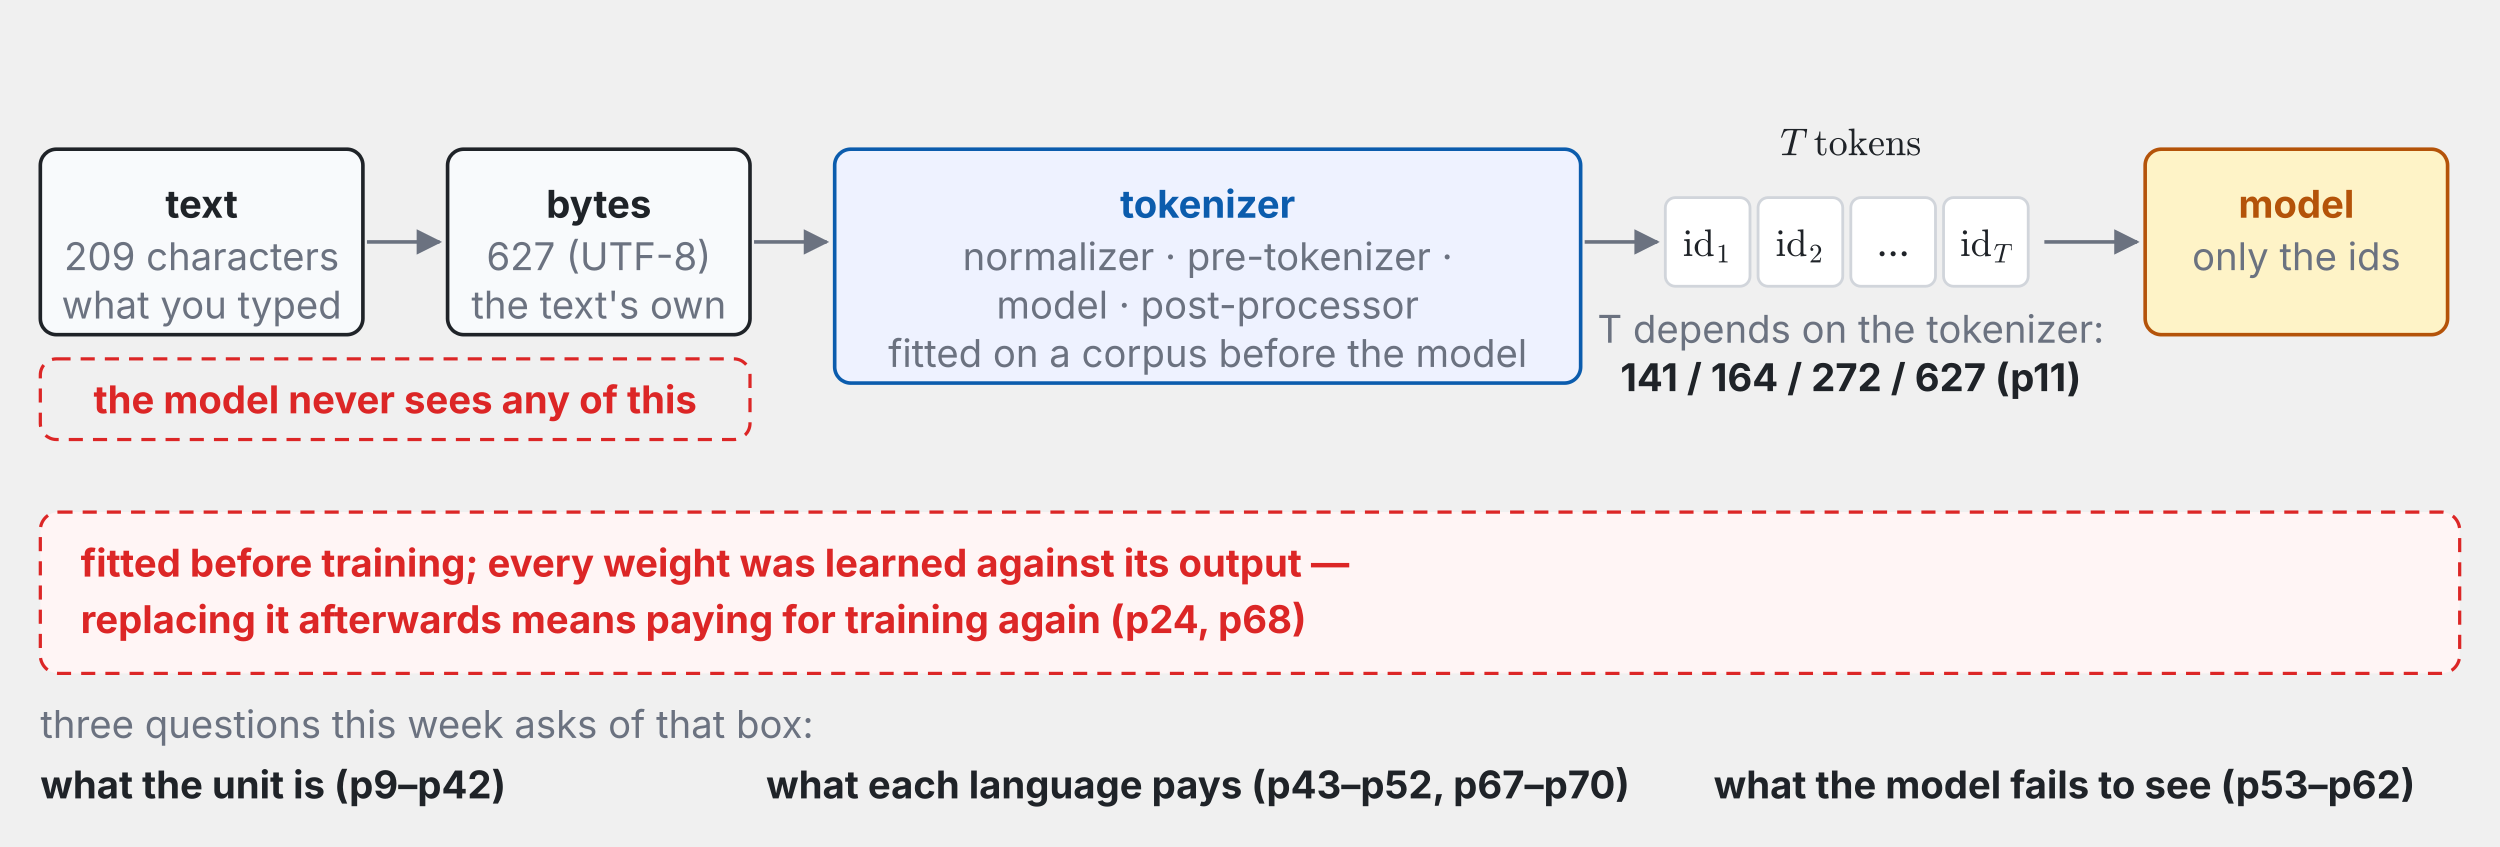
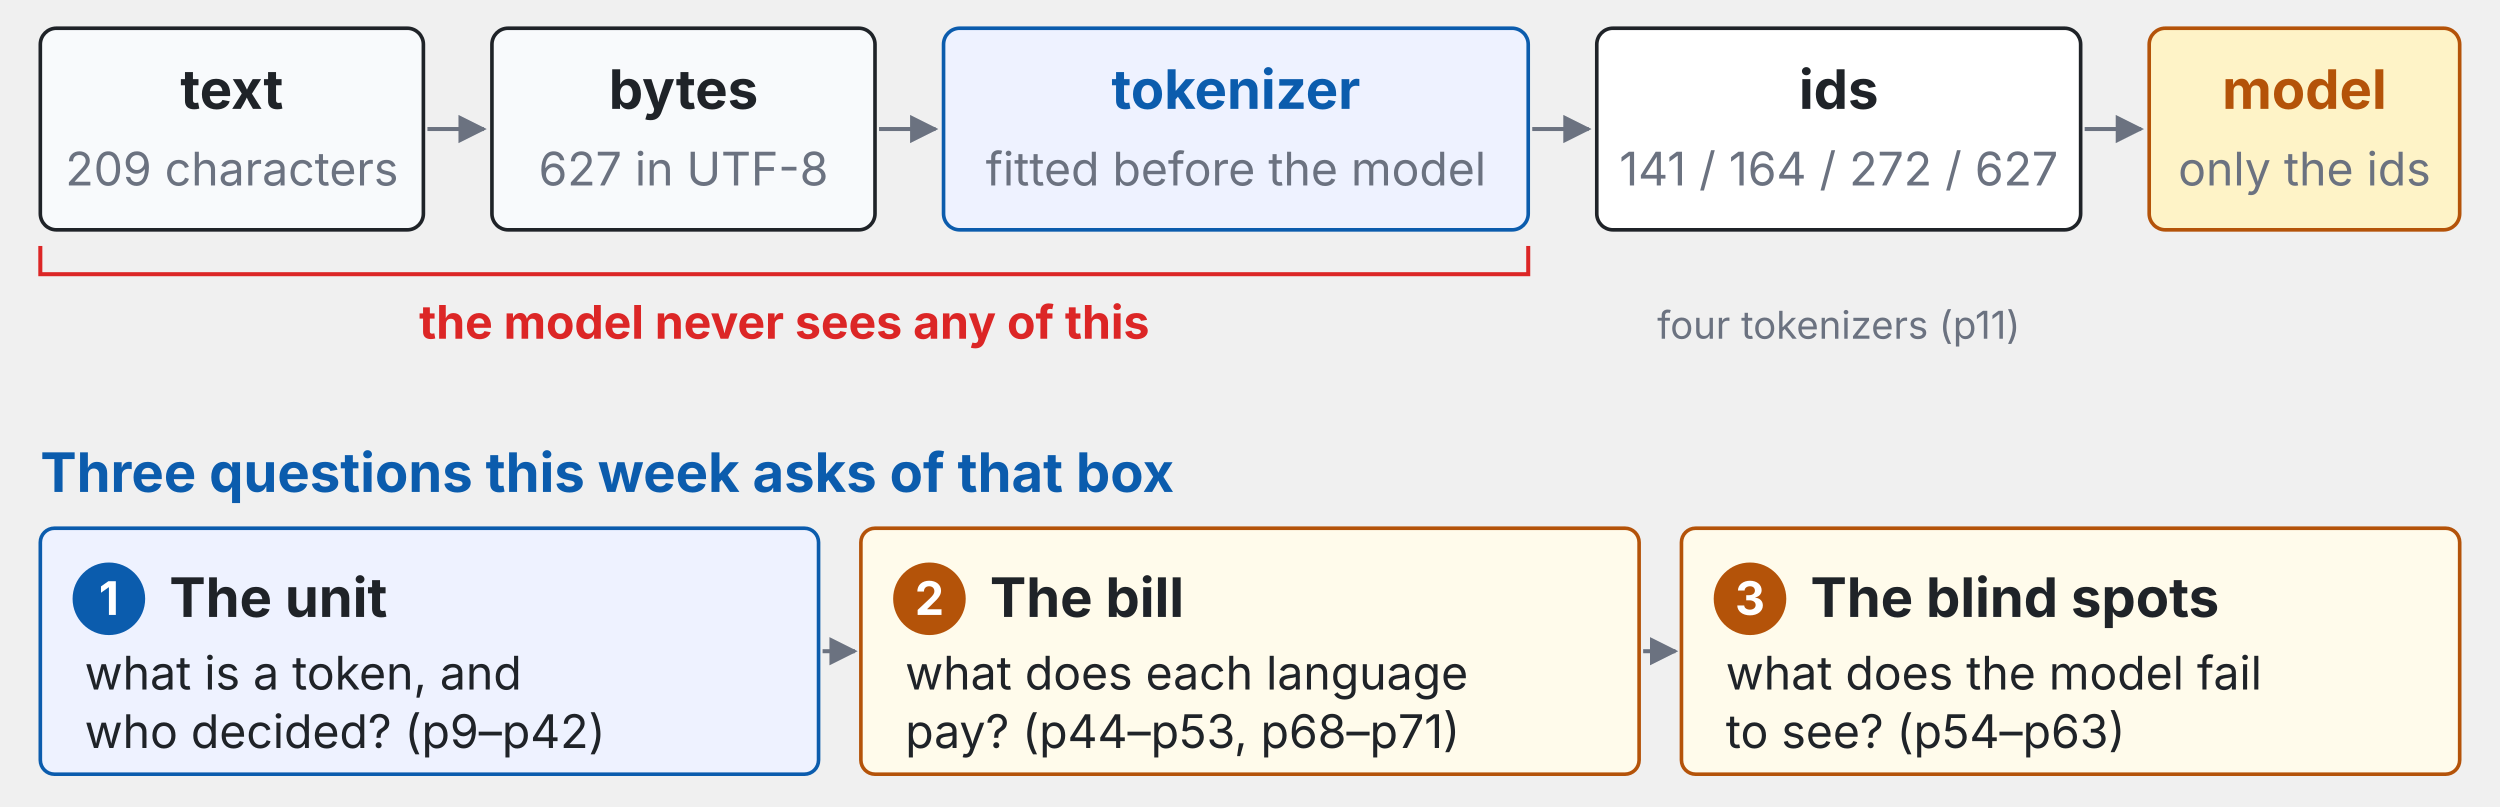
- <svg xmlns="http://www.w3.org/2000/svg" xmlns:xlink="http://www.w3.org/1999/xlink" viewBox="0 0 1240 420" width="100%" font-family="-apple-system,BlinkMacSystemFont,Segoe UI,Helvetica Neue,PingFang TC,Noto Sans TC,sans-serif">
+ <svg xmlns="http://www.w3.org/2000/svg" viewBox="0 0 1240 400" width="100%" font-family="-apple-system,BlinkMacSystemFont,Segoe UI,Helvetica Neue,PingFang TC,Noto Sans TC,sans-serif">
  <defs>
    <marker id="ah-problem-map" viewBox="0 0 10 10" refX="9" refY="5" markerWidth="7" markerHeight="7" orient="auto-start-reverse">
      <path d="M0,0 L10,5 L0,10 z" fill="#6b7280" />
    </marker>
  </defs>
-   <rect x="20" y="74" width="160" height="92" rx="8" fill="#f8fafc" stroke="#1f2328" stroke-width="1.8" />
-   <text x="100" y="108" font-size="19" fill="#1f2328" text-anchor="middle" font-weight="700">text</text>
-   <text x="100" y="134" font-size="19" fill="#6b7280" text-anchor="middle" font-weight="400">209 characters</text>
-   <text x="100" y="158" font-size="19" fill="#6b7280" text-anchor="middle" font-weight="400">what you typed</text>
-   <line x1="182" y1="120" x2="218" y2="120" stroke="#6b7280" stroke-width="1.8" marker-end="url(#ah-problem-map)" />
-   <rect x="222" y="74" width="150" height="92" rx="8" fill="#f8fafc" stroke="#1f2328" stroke-width="1.8" />
-   <text x="297" y="108" font-size="19" fill="#1f2328" text-anchor="middle" font-weight="700">bytes</text>
-   <text x="297" y="134" font-size="19" fill="#6b7280" text-anchor="middle" font-weight="400">627 (UTF-8)</text>
-   <text x="297" y="158" font-size="19" fill="#6b7280" text-anchor="middle" font-weight="400">the text's own</text>
-   <line x1="374" y1="120" x2="410" y2="120" stroke="#6b7280" stroke-width="1.8" marker-end="url(#ah-problem-map)" />
-   <rect x="414" y="74" width="370" height="116" rx="8" fill="#eef2ff" stroke="#0b5cad" stroke-width="1.8" />
-   <text x="599" y="108" font-size="19" fill="#0b5cad" text-anchor="middle" font-weight="700">tokenizer</text>
-   <text x="599" y="134" font-size="19" fill="#6b7280" text-anchor="middle" font-weight="400">normalizer · pre-tokenizer ·</text>
-   <text x="599" y="158" font-size="19" fill="#6b7280" text-anchor="middle" font-weight="400">model · post-processor</text>
-   <text x="599" y="182" font-size="19" fill="#6b7280" text-anchor="middle" font-weight="400">fitted on a corpus before the model</text>
-   <line x1="786" y1="120" x2="822" y2="120" stroke="#6b7280" stroke-width="1.8" marker-end="url(#ah-problem-map)" />
-   <rect x="826" y="98" width="42" height="44" rx="5" fill="#fff" stroke="#d1d5db" stroke-width="1.4" />
-   <svg x="834.65" y="112.612" width="24.7" height="18.388" viewBox="0 0 24.7 18.388">
-     <defs>
-       <style type="text/css">*{stroke-linejoin: round; stroke-linecap: butt}</style>
-     </defs>
-     <g id="t118-figure_1">
-       <g id="t118-patch_1">
-         <path d="M 0 18.388  L 24.7 18.388  L 24.7 0  L 0 0  L 0 18.388  z " style="fill: none" />
-       </g>
-       <g id="t118-text_1">
-         <g style="fill: #1f2328" transform="translate(0 14.43703) scale(0.19 -0.19)">
-           <defs>
-             <path id="t118-Cmr10-69" d="M 197 0  L 197 225  Q 416 225 556 259  Q 697 294 697 428  L 697 2175  Q 697 2422 601 2478  Q 506 2534 225 2534  L 225 2759  L 1147 2828  L 1147 428  Q 1147 294 1269 259  Q 1391 225 1594 225  L 1594 0  L 197 0  z M 469 3928  Q 469 4069 575 4175  Q 681 4281 819 4281  Q 909 4281 993 4234  Q 1078 4188 1125 4103  Q 1172 4019 1172 3928  Q 1172 3791 1065 3684  Q 959 3578 819 3578  Q 681 3578 575 3684  Q 469 3791 469 3928  z " transform="scale(0.015625)" />
-             <path id="t118-Cmr10-64" d="M 1563 -72  Q 1184 -72 871 133  Q 559 338 386 672  Q 213 1006 213 1381  Q 213 1769 402 2101  Q 591 2434 916 2631  Q 1241 2828 1631 2828  Q 1866 2828 2075 2729  Q 2284 2631 2438 2456  L 2438 3788  Q 2438 3959 2386 4036  Q 2334 4113 2239 4130  Q 2144 4147 1941 4147  L 1941 4372  L 2888 4441  L 2888 581  Q 2888 413 2939 336  Q 2991 259 3086 242  Q 3181 225 3384 225  L 3384 0  L 2419 -72  L 2419 331  Q 2253 141 2025 34  Q 1797 -72 1563 -72  z M 909 556  Q 1019 347 1201 222  Q 1384 97 1600 97  Q 1866 97 2087 250  Q 2309 403 2419 647  L 2419 2181  Q 2344 2322 2230 2433  Q 2116 2544 1973 2603  Q 1831 2663 1672 2663  Q 1338 2663 1134 2473  Q 931 2284 850 1990  Q 769 1697 769 1375  Q 769 1119 795 928  Q 822 738 909 556  z " transform="scale(0.015625)" />
-             <path id="t118-Cmr10-31" d="M 594 0  L 594 225  Q 1394 225 1394 428  L 1394 3788  Q 1063 3628 556 3628  L 556 3853  Q 1341 3853 1741 4263  L 1831 4263  Q 1853 4263 1873 4245  Q 1894 4228 1894 4206  L 1894 428  Q 1894 225 2694 225  L 2694 0  L 594 0  z " transform="scale(0.015625)" />
-           </defs>
-           <use xlink:href="#t118-Cmr10-69" transform="translate(0 0.609375)" />
-           <use xlink:href="#t118-Cmr10-64" transform="translate(27.68555 0.609375)" />
-           <use xlink:href="#t118-Cmr10-31" transform="translate(87.66727 -16.39688) scale(0.7)" />
-         </g>
-       </g>
-     </g>
-   </svg>
-   <rect x="872" y="98" width="42" height="44" rx="5" fill="#fff" stroke="#d1d5db" stroke-width="1.4" />
-   <svg x="880.65" y="112.612" width="24.7" height="18.388" viewBox="0 0 24.7 18.388">
-     <defs>
-       <style type="text/css">*{stroke-linejoin: round; stroke-linecap: butt}</style>
-     </defs>
-     <g id="t119-figure_1">
-       <g id="t119-patch_1">
-         <path d="M 0 18.388  L 24.7 18.388  L 24.7 0  L 0 0  L 0 18.388  z " style="fill: none" />
-       </g>
-       <g id="t119-text_1">
-         <g style="fill: #1f2328" transform="translate(0 14.43703) scale(0.19 -0.19)">
-           <defs>
-             <path id="t119-Cmr10-69" d="M 197 0  L 197 225  Q 416 225 556 259  Q 697 294 697 428  L 697 2175  Q 697 2422 601 2478  Q 506 2534 225 2534  L 225 2759  L 1147 2828  L 1147 428  Q 1147 294 1269 259  Q 1391 225 1594 225  L 1594 0  L 197 0  z M 469 3928  Q 469 4069 575 4175  Q 681 4281 819 4281  Q 909 4281 993 4234  Q 1078 4188 1125 4103  Q 1172 4019 1172 3928  Q 1172 3791 1065 3684  Q 959 3578 819 3578  Q 681 3578 575 3684  Q 469 3791 469 3928  z " transform="scale(0.015625)" />
-             <path id="t119-Cmr10-64" d="M 1563 -72  Q 1184 -72 871 133  Q 559 338 386 672  Q 213 1006 213 1381  Q 213 1769 402 2101  Q 591 2434 916 2631  Q 1241 2828 1631 2828  Q 1866 2828 2075 2729  Q 2284 2631 2438 2456  L 2438 3788  Q 2438 3959 2386 4036  Q 2334 4113 2239 4130  Q 2144 4147 1941 4147  L 1941 4372  L 2888 4441  L 2888 581  Q 2888 413 2939 336  Q 2991 259 3086 242  Q 3181 225 3384 225  L 3384 0  L 2419 -72  L 2419 331  Q 2253 141 2025 34  Q 1797 -72 1563 -72  z M 909 556  Q 1019 347 1201 222  Q 1384 97 1600 97  Q 1866 97 2087 250  Q 2309 403 2419 647  L 2419 2181  Q 2344 2322 2230 2433  Q 2116 2544 1973 2603  Q 1831 2663 1672 2663  Q 1338 2663 1134 2473  Q 931 2284 850 1990  Q 769 1697 769 1375  Q 769 1119 795 928  Q 822 738 909 556  z " transform="scale(0.015625)" />
-             <path id="t119-Cmr10-32" d="M 319 0  L 319 172  Q 319 188 331 206  L 1325 1306  Q 1550 1550 1690 1715  Q 1831 1881 1968 2097  Q 2106 2313 2186 2536  Q 2266 2759 2266 3009  Q 2266 3272 2169 3511  Q 2072 3750 1880 3894  Q 1688 4038 1416 4038  Q 1138 4038 916 3870  Q 694 3703 603 3438  Q 628 3444 672 3444  Q 816 3444 917 3347  Q 1019 3250 1019 3097  Q 1019 2950 917 2848  Q 816 2747 672 2747  Q 522 2747 420 2851  Q 319 2956 319 3097  Q 319 3338 409 3548  Q 500 3759 670 3923  Q 841 4088 1055 4175  Q 1269 4263 1509 4263  Q 1875 4263 2190 4108  Q 2506 3953 2690 3670  Q 2875 3388 2875 3009  Q 2875 2731 2753 2481  Q 2631 2231 2440 2026  Q 2250 1822 1953 1562  Q 1656 1303 1563 1216  L 838 519  L 1453 519  Q 1906 519 2211 526  Q 2516 534 2534 550  Q 2609 631 2688 1141  L 2875 1141  L 2694 0  L 319 0  z " transform="scale(0.015625)" />
-           </defs>
-           <use xlink:href="#t119-Cmr10-69" transform="translate(0 0.609375)" />
-           <use xlink:href="#t119-Cmr10-64" transform="translate(27.68555 0.609375)" />
-           <use xlink:href="#t119-Cmr10-32" transform="translate(87.66727 -16.39688) scale(0.7)" />
-         </g>
-       </g>
-     </g>
-   </svg>
-   <rect x="918" y="98" width="42" height="44" rx="5" fill="#fff" stroke="#d1d5db" stroke-width="1.4" />
-   <text x="939" y="127" font-size="19" fill="#1f2328" text-anchor="middle" font-weight="400">…</text>
-   <rect x="964" y="98" width="42" height="44" rx="5" fill="#fff" stroke="#d1d5db" stroke-width="1.4" />
-   <svg x="972.175" y="112.612" width="25.65" height="18.388" viewBox="0 0 25.65 18.388">
-     <defs>
-       <style type="text/css">*{stroke-linejoin: round; stroke-linecap: butt}</style>
-     </defs>
-     <g id="t120-figure_1">
-       <g id="t120-patch_1">
-         <path d="M 0 18.388  L 25.65 18.388  L 25.65 0  L 0 0  L 0 18.388  z " style="fill: none" />
-       </g>
-       <g id="t120-text_1">
-         <g style="fill: #1f2328" transform="translate(0 14.43703) scale(0.19 -0.19)">
-           <defs>
-             <path id="t120-Cmr10-69" d="M 197 0  L 197 225  Q 416 225 556 259  Q 697 294 697 428  L 697 2175  Q 697 2422 601 2478  Q 506 2534 225 2534  L 225 2759  L 1147 2828  L 1147 428  Q 1147 294 1269 259  Q 1391 225 1594 225  L 1594 0  L 197 0  z M 469 3928  Q 469 4069 575 4175  Q 681 4281 819 4281  Q 909 4281 993 4234  Q 1078 4188 1125 4103  Q 1172 4019 1172 3928  Q 1172 3791 1065 3684  Q 959 3578 819 3578  Q 681 3578 575 3684  Q 469 3791 469 3928  z " transform="scale(0.015625)" />
-             <path id="t120-Cmr10-64" d="M 1563 -72  Q 1184 -72 871 133  Q 559 338 386 672  Q 213 1006 213 1381  Q 213 1769 402 2101  Q 591 2434 916 2631  Q 1241 2828 1631 2828  Q 1866 2828 2075 2729  Q 2284 2631 2438 2456  L 2438 3788  Q 2438 3959 2386 4036  Q 2334 4113 2239 4130  Q 2144 4147 1941 4147  L 1941 4372  L 2888 4441  L 2888 581  Q 2888 413 2939 336  Q 2991 259 3086 242  Q 3181 225 3384 225  L 3384 0  L 2419 -72  L 2419 331  Q 2253 141 2025 34  Q 1797 -72 1563 -72  z M 909 556  Q 1019 347 1201 222  Q 1384 97 1600 97  Q 1866 97 2087 250  Q 2309 403 2419 647  L 2419 2181  Q 2344 2322 2230 2433  Q 2116 2544 1973 2603  Q 1831 2663 1672 2663  Q 1338 2663 1134 2473  Q 931 2284 850 1990  Q 769 1697 769 1375  Q 769 1119 795 928  Q 822 738 909 556  z " transform="scale(0.015625)" />
-             <path id="t120-Cmmi10-54" d="M 294 84  Q 297 100 308 140  Q 319 181 336 203  Q 353 225 384 225  Q 934 225 1113 256  Q 1284 300 1319 441  L 2194 3956  Q 2222 4034 2222 4097  Q 2222 4147 1997 4147  L 1625 4147  Q 1197 4147 964 4015  Q 731 3884 622 3668  Q 513 3453 341 2963  Q 319 2906 275 2906  L 219 2906  Q 153 2906 153 2988  L 609 4313  Q 622 4372 672 4372  L 4453 4372  Q 4519 4372 4519 4288  L 4306 2963  Q 4306 2944 4284 2925  Q 4263 2906 4244 2906  L 4184 2906  Q 4122 2906 4122 2988  Q 4191 3441 4191 3628  Q 4191 3853 4097 3968  Q 4003 4084 3853 4115  Q 3703 4147 3463 4147  L 3084 4147  Q 2913 4147 2853 4115  Q 2794 4084 2753 3928  L 1875 416  Q 1872 403 1870 390  Q 1869 378 1863 359  Q 1863 278 1959 256  Q 2125 225 2669 225  Q 2731 225 2731 141  Q 2709 50 2696 25  Q 2684 0 2625 0  L 359 0  Q 294 0 294 84  z " transform="scale(0.015625)" />
-           </defs>
-           <use xlink:href="#t120-Cmr10-69" transform="translate(0 0.609375)" />
-           <use xlink:href="#t120-Cmr10-64" transform="translate(27.68555 0.609375)" />
-           <use xlink:href="#t120-Cmmi10-54" transform="translate(87.66727 -16.39688) scale(0.7)" />
-         </g>
-       </g>
-     </g>
-   </svg>
-   <svg x="882.945" y="62.612" width="70.11" height="18.388" viewBox="0 0 70.11 18.388">
-     <defs>
-       <style type="text/css">*{stroke-linejoin: round; stroke-linecap: butt}</style>
-     </defs>
-     <g id="t121-figure_1">
-       <g id="t121-patch_1">
-         <path d="M 0 18.388  L 70.11 18.388  L 70.11 0  L 0 0  L 0 18.388  z " style="fill: none" />
-       </g>
-       <g id="t121-text_1">
-         <g style="fill: #1f2328" transform="translate(0 14.43703) scale(0.19 -0.19)">
-           <defs>
-             <path id="t121-Cmmi10-54" d="M 294 84  Q 297 100 308 140  Q 319 181 336 203  Q 353 225 384 225  Q 934 225 1113 256  Q 1284 300 1319 441  L 2194 3956  Q 2222 4034 2222 4097  Q 2222 4147 1997 4147  L 1625 4147  Q 1197 4147 964 4015  Q 731 3884 622 3668  Q 513 3453 341 2963  Q 319 2906 275 2906  L 219 2906  Q 153 2906 153 2988  L 609 4313  Q 622 4372 672 4372  L 4453 4372  Q 4519 4372 4519 4288  L 4306 2963  Q 4306 2944 4284 2925  Q 4263 2906 4244 2906  L 4184 2906  Q 4122 2906 4122 2988  Q 4191 3441 4191 3628  Q 4191 3853 4097 3968  Q 4003 4084 3853 4115  Q 3703 4147 3463 4147  L 3084 4147  Q 2913 4147 2853 4115  Q 2794 4084 2753 3928  L 1875 416  Q 1872 403 1870 390  Q 1869 378 1863 359  Q 1863 278 1959 256  Q 2125 225 2669 225  Q 2731 225 2731 141  Q 2709 50 2696 25  Q 2684 0 2625 0  L 359 0  Q 294 0 294 84  z " transform="scale(0.015625)" />
-             <path id="t121-Cmr10-74" d="M 653 769  L 653 2534  L 122 2534  L 122 2700  Q 541 2700 737 3090  Q 934 3481 934 3938  L 1119 3938  L 1119 2759  L 2022 2759  L 2022 2534  L 1119 2534  L 1119 781  Q 1119 516 1208 316  Q 1297 116 1528 116  Q 1747 116 1844 327  Q 1941 538 1941 781  L 1941 1159  L 2125 1159  L 2125 769  Q 2125 569 2051 373  Q 1978 178 1834 53  Q 1691 -72 1484 -72  Q 1100 -72 876 158  Q 653 388 653 769  z " transform="scale(0.015625)" />
-             <path id="t121-Cmr10-6f" d="M 1600 -72  Q 1216 -72 887 123  Q 559 319 368 647  Q 178 975 178 1363  Q 178 1656 283 1928  Q 388 2200 583 2414  Q 778 2628 1037 2748  Q 1297 2869 1600 2869  Q 1994 2869 2317 2661  Q 2641 2453 2828 2104  Q 3016 1756 3016 1363  Q 3016 978 2825 648  Q 2634 319 2307 123  Q 1981 -72 1600 -72  z M 1600 116  Q 2113 116 2284 487  Q 2456 859 2456 1434  Q 2456 1756 2422 1967  Q 2388 2178 2272 2350  Q 2200 2456 2089 2536  Q 1978 2616 1854 2658  Q 1731 2700 1600 2700  Q 1400 2700 1220 2609  Q 1041 2519 922 2350  Q 803 2169 770 1951  Q 738 1734 738 1434  Q 738 1075 800 789  Q 863 503 1052 309  Q 1241 116 1600 116  z " transform="scale(0.015625)" />
-             <path id="t121-Cmr10-6b" d="M 166 0  L 166 225  Q 384 225 525 259  Q 666 294 666 428  L 666 3788  Q 666 3959 614 4036  Q 563 4113 466 4130  Q 369 4147 166 4147  L 166 4372  L 1113 4441  L 1113 1403  L 1972 2156  Q 2100 2278 2100 2381  Q 2100 2456 2047 2495  Q 1994 2534 1919 2534  L 1919 2759  L 3122 2759  L 3122 2534  Q 2688 2534 2253 2156  L 1797 1759  L 2613 603  Q 2781 363 2895 294  Q 3009 225 3272 225  L 3272 0  L 1997 0  L 1997 225  Q 2216 225 2216 359  Q 2216 456 2100 603  L 1484 1478  L 1094 1141  L 1094 428  Q 1094 294 1236 259  Q 1378 225 1594 225  L 1594 0  L 166 0  z " transform="scale(0.015625)" />
-             <path id="t121-Cmr10-65" d="M 1594 -72  Q 1203 -72 876 133  Q 550 338 364 680  Q 178 1022 178 1403  Q 178 1778 348 2115  Q 519 2453 823 2661  Q 1128 2869 1503 2869  Q 1797 2869 2014 2770  Q 2231 2672 2372 2497  Q 2513 2322 2584 2084  Q 2656 1847 2656 1563  Q 2656 1478 2591 1478  L 738 1478  L 738 1409  Q 738 878 952 497  Q 1166 116 1650 116  Q 1847 116 2014 203  Q 2181 291 2304 447  Q 2428 603 2472 781  Q 2478 803 2495 820  Q 2513 838 2534 838  L 2591 838  Q 2656 838 2656 756  Q 2566 394 2266 161  Q 1966 -72 1594 -72  z M 744 1638  L 2203 1638  Q 2203 1878 2136 2125  Q 2069 2372 1912 2536  Q 1756 2700 1503 2700  Q 1141 2700 942 2361  Q 744 2022 744 1638  z " transform="scale(0.015625)" />
-             <path id="t121-Cmr10-6e" d="M 191 0  L 191 225  Q 409 225 550 259  Q 691 294 691 428  L 691 2175  Q 691 2347 639 2423  Q 588 2500 491 2517  Q 394 2534 191 2534  L 191 2759  L 1119 2828  L 1119 2203  Q 1247 2478 1498 2653  Q 1750 2828 2047 2828  Q 2491 2828 2714 2615  Q 2938 2403 2938 1966  L 2938 428  Q 2938 294 3078 259  Q 3219 225 3438 225  L 3438 0  L 1972 0  L 1972 225  Q 2191 225 2331 259  Q 2472 294 2472 428  L 2472 1947  Q 2472 2259 2381 2461  Q 2291 2663 2009 2663  Q 1638 2663 1398 2366  Q 1159 2069 1159 1691  L 1159 428  Q 1159 294 1300 259  Q 1441 225 1656 225  L 1656 0  L 191 0  z " transform="scale(0.015625)" />
-             <path id="t121-Cmr10-73" d="M 213 -19  L 213 1025  Q 213 1075 269 1075  L 347 1075  Q 384 1075 397 1025  Q 575 97 1259 97  Q 1563 97 1767 234  Q 1972 372 1972 659  Q 1972 866 1812 1011  Q 1653 1156 1434 1209  L 1006 1294  Q 791 1341 614 1437  Q 438 1534 325 1695  Q 213 1856 213 2069  Q 213 2350 361 2529  Q 509 2709 746 2789  Q 984 2869 1259 2869  Q 1588 2869 1831 2694  L 2016 2853  Q 2016 2869 2047 2869  L 2094 2869  Q 2113 2869 2128 2851  Q 2144 2834 2144 2816  L 2144 1978  Q 2144 1919 2094 1919  L 2016 1919  Q 1959 1919 1959 1978  Q 1959 2313 1773 2516  Q 1588 2719 1253 2719  Q 966 2719 755 2612  Q 544 2506 544 2247  Q 544 2069 695 1955  Q 847 1841 1050 1791  L 1484 1709  Q 1703 1659 1892 1540  Q 2081 1422 2192 1240  Q 2303 1059 2303 831  Q 2303 600 2223 429  Q 2144 259 2001 146  Q 1859 34 1665 -19  Q 1472 -72 1259 -72  Q 859 -72 575 197  L 341 -56  Q 341 -72 306 -72  L 269 -72  Q 213 -72 213 -19  z " transform="scale(0.015625)" />
-           </defs>
-           <use xlink:href="#t121-Cmmi10-54" transform="translate(0 0.609375)" />
-           <use xlink:href="#t121-Cmr10-74" transform="translate(87.66247 0.609375)" />
-           <use xlink:href="#t121-Cmr10-6f" transform="translate(126.4808 0.609375)" />
-           <use xlink:href="#t121-Cmr10-6b" transform="translate(176.4808 0.609375)" />
-           <use xlink:href="#t121-Cmr10-65" transform="translate(229.1664 0.609375)" />
-           <use xlink:href="#t121-Cmr10-6e" transform="translate(273.5511 0.609375)" />
-           <use xlink:href="#t121-Cmr10-73" transform="translate(329.0687 0.609375)" />
-         </g>
-       </g>
-     </g>
-   </svg>
-   <text x="918" y="170" font-size="19" fill="#6b7280" text-anchor="middle" font-weight="400">T depends on the tokenizer:</text>
-   <text x="918" y="194" font-size="19" fill="#1f2328" text-anchor="middle" font-weight="700">141 / 164 / 272 / 627  (p11)</text>
-   <line x1="1014" y1="120" x2="1060" y2="120" stroke="#6b7280" stroke-width="1.8" marker-end="url(#ah-problem-map)" />
-   <rect x="1064" y="74" width="150" height="92" rx="8" fill="#fef3c7" stroke="#b45309" stroke-width="1.8" />
-   <text x="1139" y="108" font-size="19" fill="#b45309" text-anchor="middle" font-weight="700">model</text>
-   <text x="1139" y="134" font-size="19" fill="#6b7280" text-anchor="middle" font-weight="400">only the ids</text>
+   <rect x="20" y="14" width="190" height="100" rx="8" fill="#f8fafc" stroke="#1f2328" stroke-width="1.8" />
+   <text x="115" y="54" font-size="27" fill="#1f2328" text-anchor="middle" font-weight="700">text</text>
+   <text x="115" y="92" font-size="23" fill="#6b7280" text-anchor="middle" font-weight="400">209 characters</text>
+   <line x1="212" y1="64" x2="240" y2="64" stroke="#6b7280" stroke-width="2" marker-end="url(#ah-problem-map)" />
+   <rect x="244" y="14" width="190" height="100" rx="8" fill="#f8fafc" stroke="#1f2328" stroke-width="1.8" />
+   <text x="339" y="54" font-size="27" fill="#1f2328" text-anchor="middle" font-weight="700">bytes</text>
+   <text x="339" y="92" font-size="23" fill="#6b7280" text-anchor="middle" font-weight="400">627 in UTF-8</text>
+   <line x1="436" y1="64" x2="464" y2="64" stroke="#6b7280" stroke-width="2" marker-end="url(#ah-problem-map)" />
+   <rect x="468" y="14" width="290" height="100" rx="8" fill="#eef2ff" stroke="#0b5cad" stroke-width="1.8" />
+   <text x="613" y="54" font-size="27" fill="#0b5cad" text-anchor="middle" font-weight="700">tokenizer</text>
+   <text x="613" y="92" font-size="23" fill="#6b7280" text-anchor="middle" font-weight="400">fitted before the model</text>
+   <line x1="760" y1="64" x2="788" y2="64" stroke="#6b7280" stroke-width="2" marker-end="url(#ah-problem-map)" />
+   <rect x="792" y="14" width="240" height="100" rx="8" fill="#fff" stroke="#1f2328" stroke-width="1.8" />
+   <text x="912" y="54" font-size="27" fill="#1f2328" text-anchor="middle" font-weight="700">ids</text>
+   <text x="912" y="92" font-size="23" fill="#6b7280" text-anchor="middle" font-weight="400">141 / 164 / 272 / 627</text>
+   <line x1="1034" y1="64" x2="1062" y2="64" stroke="#6b7280" stroke-width="2" marker-end="url(#ah-problem-map)" />
+   <rect x="1066" y="14" width="154" height="100" rx="8" fill="#fef3c7" stroke="#b45309" stroke-width="1.8" />
+   <text x="1143" y="54" font-size="27" fill="#b45309" text-anchor="middle" font-weight="700">model</text>
+   <text x="1143" y="92" font-size="23" fill="#6b7280" text-anchor="middle" font-weight="400">only the ids</text>
  <g class="fragment" data-fragment-index="1">
-     <rect x="20" y="178" width="352" height="40" rx="8" fill="none" stroke="#dc2626" stroke-width="1.6" stroke-dasharray="7 5" />
-     <text x="196" y="205" font-size="19" fill="#dc2626" text-anchor="middle" font-weight="700">the model never sees any of this</text>
+     <path d="M 20 122 L 20 136 L 758 136 L 758 122" stroke="#dc2626" stroke-width="2" fill="none" />
+     <text x="389" y="168" font-size="23" fill="#dc2626" text-anchor="middle" font-weight="700">the model never sees any of this</text>
+     <text x="912" y="168" font-size="19" fill="#6b7280" text-anchor="middle" font-weight="400">four tokenizers (p11)</text>
  </g>
  <g class="fragment" data-fragment-index="2">
-     <rect x="20" y="254" width="1200" height="80" rx="9" fill="#fff5f5" stroke="#dc2626" stroke-width="1.6" stroke-dasharray="7 5" />
-     <text x="40" y="286" font-size="19" fill="#dc2626" text-anchor="start" font-weight="700">fitted before training; every weight was learned against its output —</text>
-     <text x="40" y="314" font-size="19" fill="#dc2626" text-anchor="start" font-weight="700">replacing it afterwards means paying for training again (p24, p68)</text>
+     <text x="20" y="244" font-size="27" fill="#0b5cad" text-anchor="start" font-weight="700">Three questions this week asks of that box</text>
+     <rect x="20" y="262" width="386" height="122" rx="7" fill="#eef2ff" stroke="#0b5cad" stroke-width="1.8" />
+     <circle cx="54" cy="297" r="18" fill="#0b5cad" />
+     <text x="54" y="305" font-size="23" fill="#fff" text-anchor="middle" font-weight="700">1</text>
+     <text x="84" y="306" font-size="27" fill="#1f2328" text-anchor="start" font-weight="700">The unit</text>
+     <text x="42" y="342" font-size="23" fill="#1f2328" text-anchor="start" font-weight="400">what is a token, and</text>
+     <text x="42" y="371" font-size="23" fill="#1f2328" text-anchor="start" font-weight="400">who decided? (p9–p42)</text>
+     <line x1="408" y1="323" x2="424" y2="323" stroke="#6b7280" stroke-width="2" marker-end="url(#ah-problem-map)" />
+     <rect x="427" y="262" width="386" height="122" rx="7" fill="#fffbeb" stroke="#b45309" stroke-width="1.8" />
+     <circle cx="461" cy="297" r="18" fill="#b45309" />
+     <text x="461" y="305" font-size="23" fill="#fff" text-anchor="middle" font-weight="700">2</text>
+     <text x="491" y="306" font-size="27" fill="#1f2328" text-anchor="start" font-weight="700">The bill</text>
+     <text x="449" y="342" font-size="23" fill="#1f2328" text-anchor="start" font-weight="400">what does each language</text>
+     <text x="449" y="371" font-size="23" fill="#1f2328" text-anchor="start" font-weight="400">pay? (p44–p53, p68–p71)</text>
+     <line x1="815" y1="323" x2="831" y2="323" stroke="#6b7280" stroke-width="2" marker-end="url(#ah-problem-map)" />
+     <rect x="834" y="262" width="386" height="122" rx="7" fill="#fffbeb" stroke="#b45309" stroke-width="1.8" />
+     <circle cx="868" cy="297" r="18" fill="#b45309" />
+     <text x="868" y="305" font-size="23" fill="#fff" text-anchor="middle" font-weight="700">3</text>
+     <text x="898" y="306" font-size="27" fill="#1f2328" text-anchor="start" font-weight="700">The blind spots</text>
+     <text x="856" y="342" font-size="23" fill="#1f2328" text-anchor="start" font-weight="400">what does the model fail</text>
+     <text x="856" y="371" font-size="23" fill="#1f2328" text-anchor="start" font-weight="400">to see? (p54–p63)</text>
  </g>
-   <text x="20" y="366" font-size="19" fill="#6b7280" text-anchor="start" font-weight="400">three questions this week asks of that box:</text>
-   <text x="20" y="396" font-size="19" fill="#1f2328" text-anchor="start" font-weight="700">what the unit is (p9–p42)</text>
-   <text x="380" y="396" font-size="19" fill="#1f2328" text-anchor="start" font-weight="700">what each language pays (p43–p52, p67–p70)</text>
-   <text x="850" y="396" font-size="19" fill="#1f2328" text-anchor="start" font-weight="700">what the model fails to see (p53–p62)</text>
</svg>
